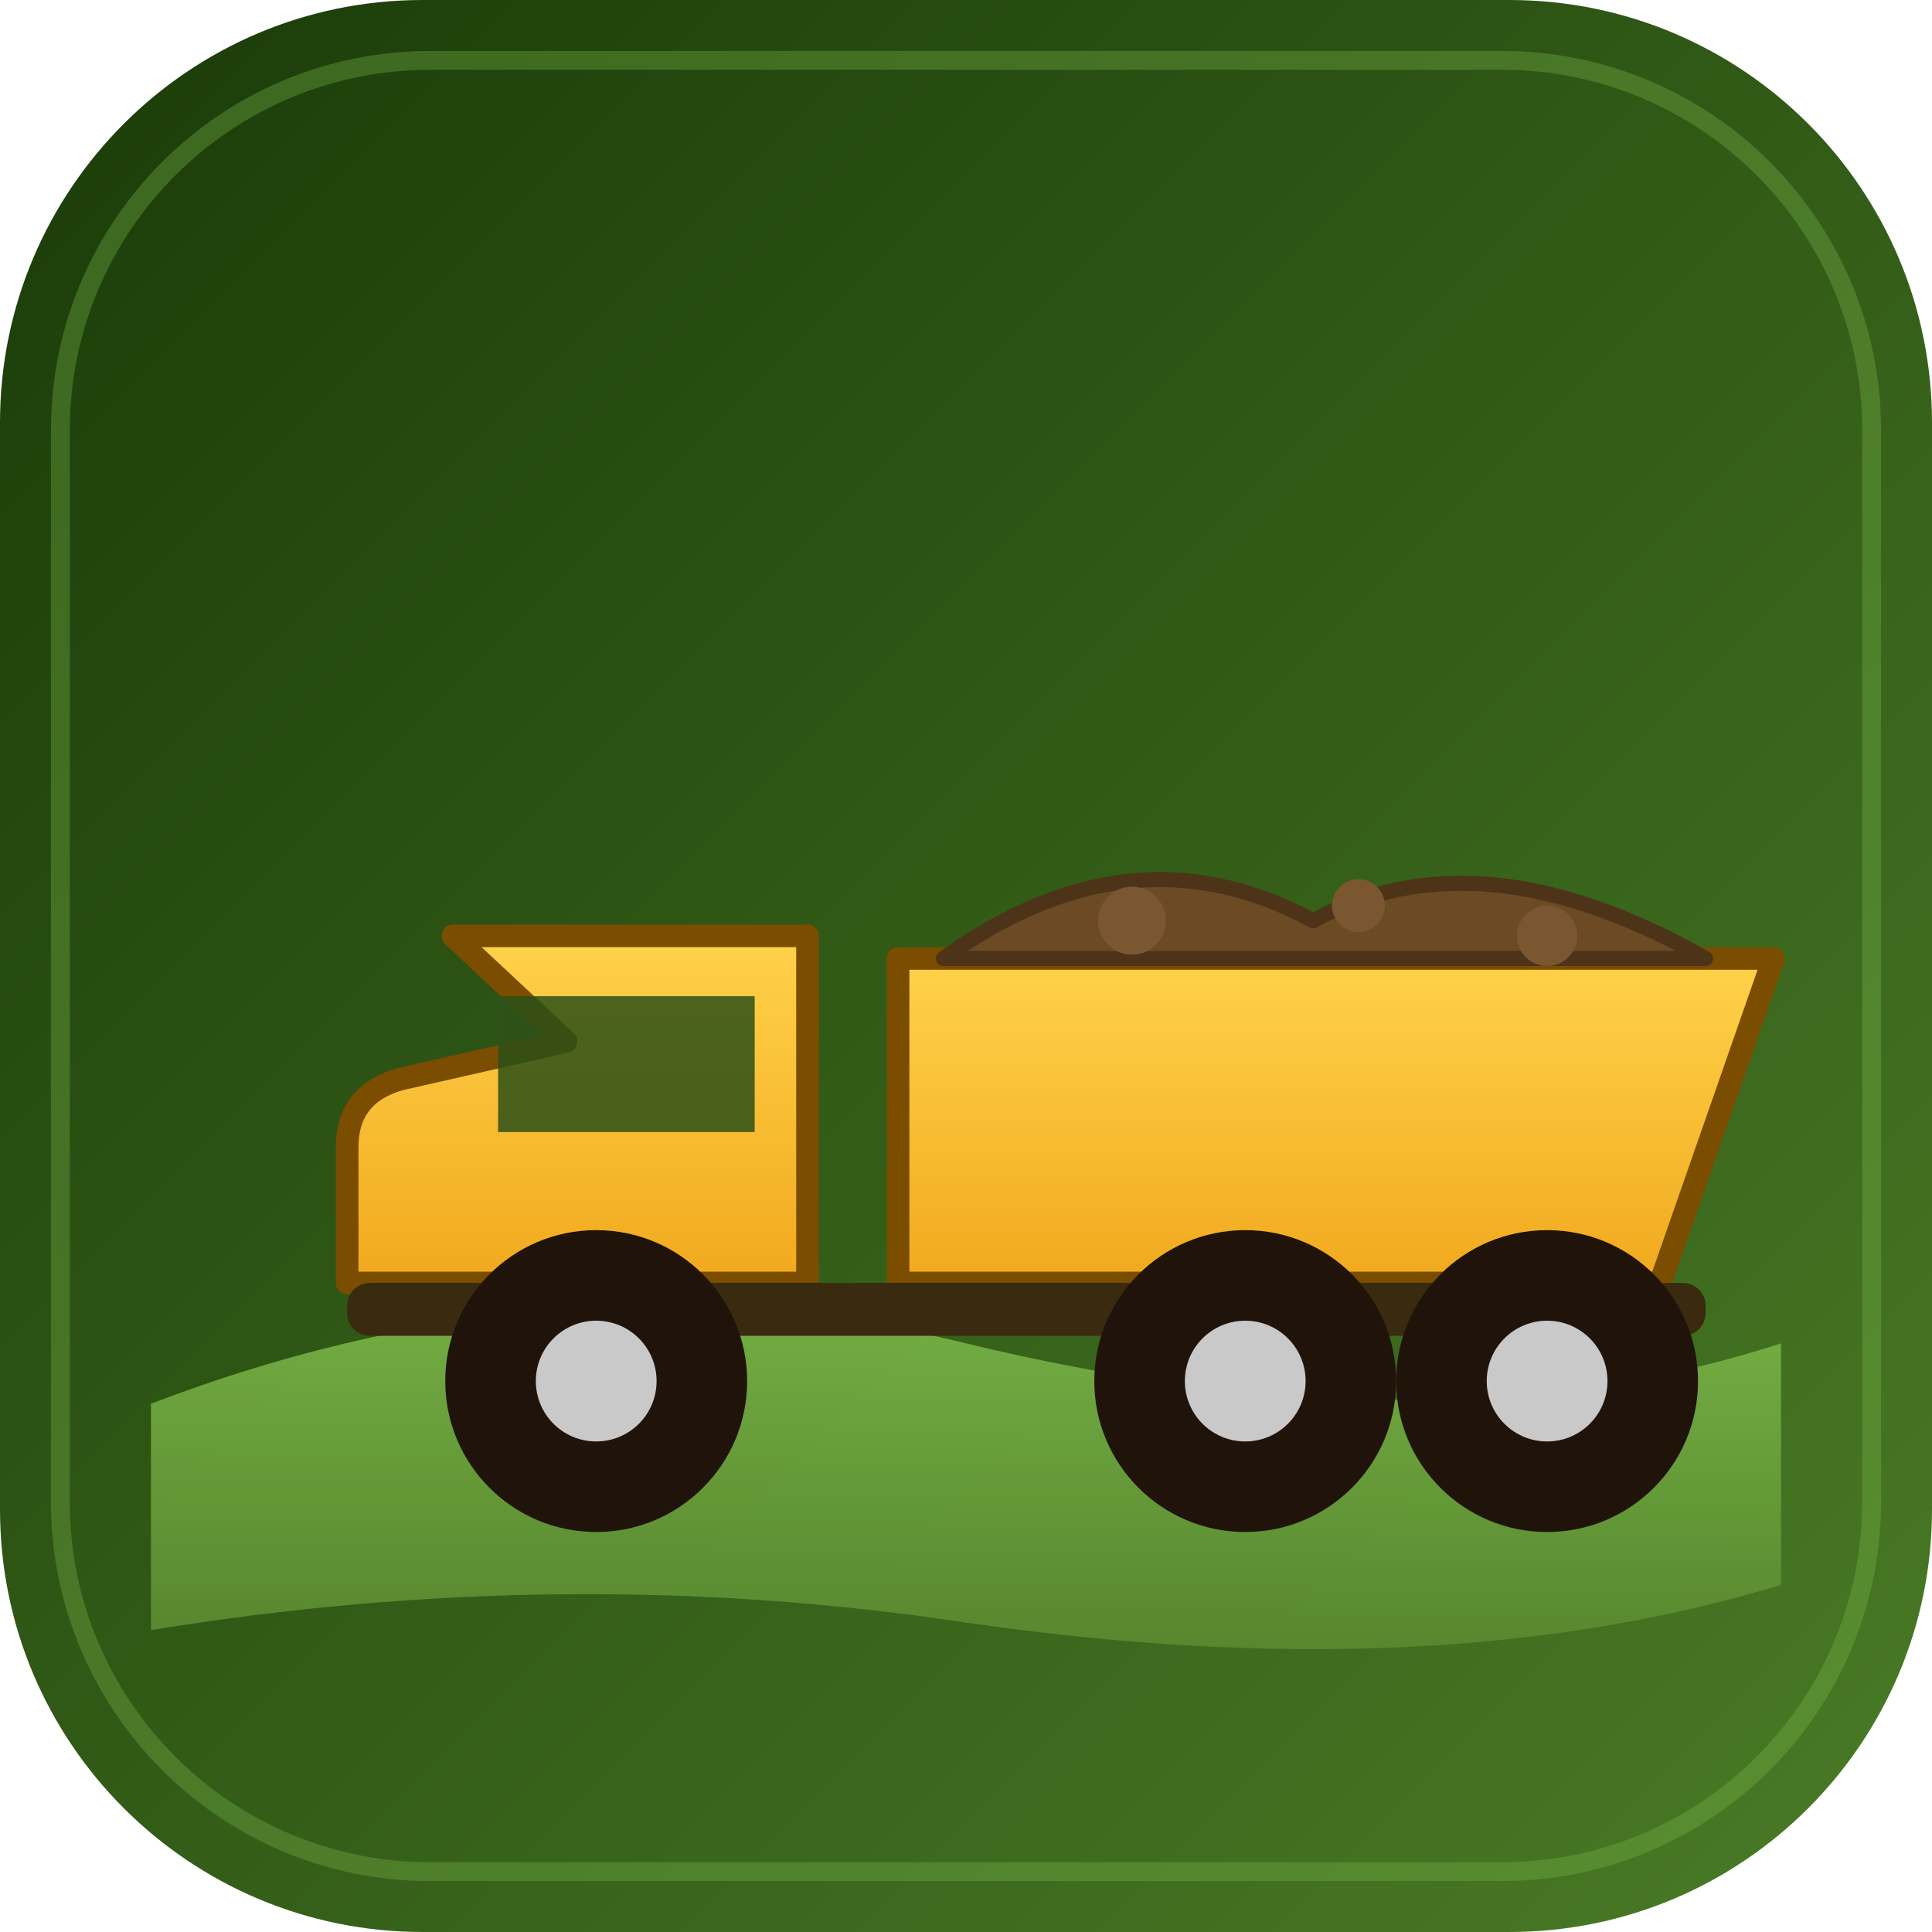
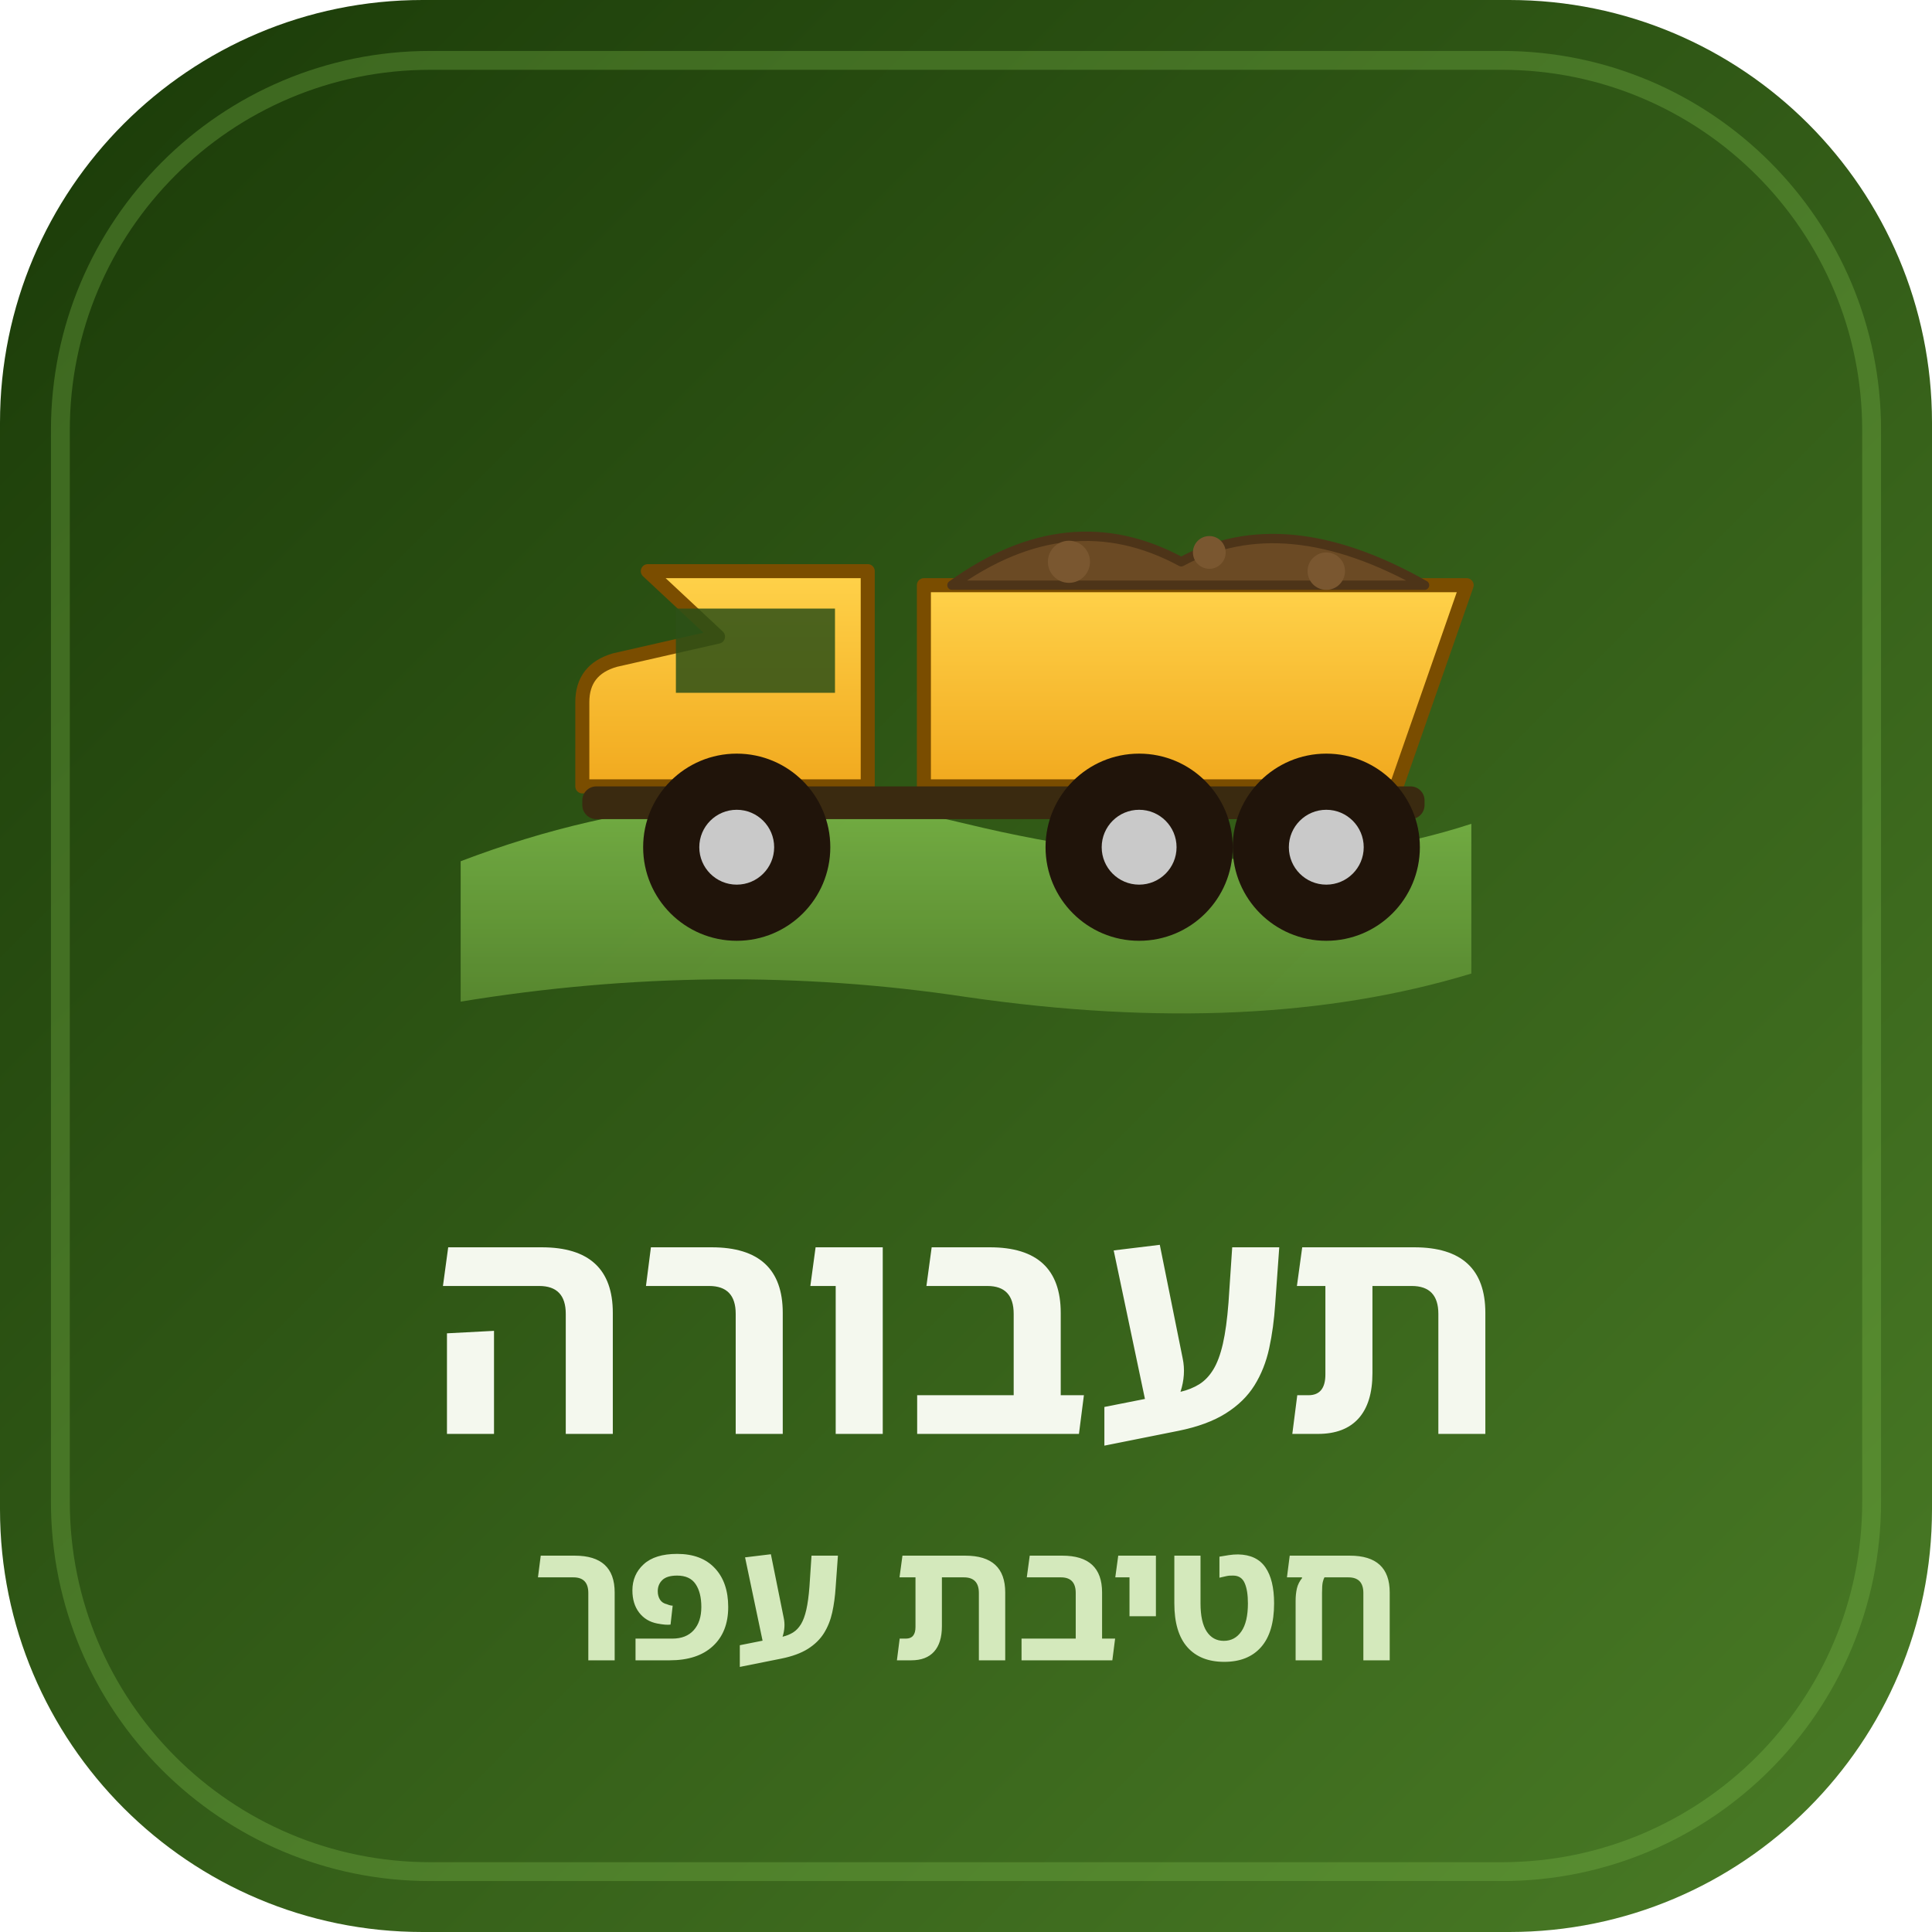
<svg xmlns="http://www.w3.org/2000/svg" width="512" height="512" viewBox="0 0 512 512">
  <defs>
    <linearGradient id="bg" x1="0" y1="0" x2="1" y2="1">
      <stop offset="0" stop-color="#1a3a08" />
      <stop offset="1" stop-color="#4a7c26" />
    </linearGradient>
    <linearGradient id="body" x1="0" y1="0" x2="0" y2="1">
      <stop offset="0" stop-color="#ffd24a" />
      <stop offset="1" stop-color="#f1a91e" />
    </linearGradient>
    <linearGradient id="ground" x1="0" y1="0" x2="0" y2="1">
      <stop offset="0" stop-color="#7ab648" />
      <stop offset="1" stop-color="#5a8a30" />
    </linearGradient>
  </defs>
  <rect width="512" height="512" rx="112" fill="url(#bg)" />
  <rect x="16" y="16" width="480" height="480" rx="98" fill="none" stroke="#7ab648" stroke-opacity="0.35" stroke-width="5" />
-   <path d="M40 372 Q150 330 256 356 Q380 386 472 356 L472 420 Q380 448 256 430 Q150 414 40 432 Z" fill="url(#ground)" opacity="0.9" />
-   <g transform="translate(0,4)">
-     <path d="M238 250 L470 250 L440 336 L238 336 Z" fill="url(#body)" stroke="#7a4d00" stroke-width="6" stroke-linejoin="round" />
-     <path d="M250 250 Q300 214 348 240 Q392 216 452 250 Z" fill="#6b4a24" stroke="#4d3418" stroke-width="4" stroke-linejoin="round" />
-     <circle cx="300" cy="240" r="9" fill="#7a5730" />
-     <circle cx="360" cy="236" r="7" fill="#7a5730" />
-     <circle cx="410" cy="244" r="8" fill="#7a5730" />
-     <path d="M120 244 L214 244 L214 336 L92 336 L92 300 Q92 286 106 282 L150 272 Z" fill="url(#body)" stroke="#7a4d00" stroke-width="6" stroke-linejoin="round" />
-     <path d="M132 260 L200 260 L200 296 L132 296 Z" fill="#2d5016" opacity="0.85" />
-     <rect x="92" y="336" width="360" height="14" rx="6" fill="#3a2a10" />
-     <g fill="#20140a">
-       <circle cx="158" cy="362" r="40" />
-       <circle cx="330" cy="362" r="40" />
-       <circle cx="410" cy="362" r="40" />
-     </g>
-     <g fill="#c9c9c9">
-       <circle cx="158" cy="362" r="16" />
-       <circle cx="330" cy="362" r="16" />
-       <circle cx="410" cy="362" r="16" />
+   <g transform="translate(256,196) scale(0.62) translate(-256,-320)">
+     <path d="M40 372 Q150 330 256 356 Q380 386 472 356 L472 420 Q380 448 256 430 Q150 414 40 432 Z" fill="url(#ground)" opacity="0.9" />
+     <g transform="translate(0,4)">
+       <path d="M238 250 L470 250 L440 336 L238 336 Z" fill="url(#body)" stroke="#7a4d00" stroke-width="6" stroke-linejoin="round" />
+       <path d="M250 250 Q300 214 348 240 Q392 216 452 250 Z" fill="#6b4a24" stroke="#4d3418" stroke-width="4" stroke-linejoin="round" />
+       <circle cx="300" cy="240" r="9" fill="#7a5730" />
+       <circle cx="360" cy="236" r="7" fill="#7a5730" />
+       <circle cx="410" cy="244" r="8" fill="#7a5730" />
+       <path d="M120 244 L214 244 L214 336 L92 336 L92 300 Q92 286 106 282 L150 272 Z" fill="url(#body)" stroke="#7a4d00" stroke-width="6" stroke-linejoin="round" />
+       <path d="M132 260 L200 260 L200 296 L132 296 Z" fill="#2d5016" opacity="0.85" />
+       <rect x="92" y="336" width="360" height="14" rx="6" fill="#3a2a10" />
+       <g fill="#20140a">
+         <circle cx="158" cy="362" r="40" />
+         <circle cx="330" cy="362" r="40" />
+         <circle cx="410" cy="362" r="40" />
+       </g>
+       <g fill="#c9c9c9">
+         <circle cx="158" cy="362" r="16" />
+         <circle cx="330" cy="362" r="16" />
+         <circle cx="410" cy="362" r="16" />
+       </g>
    </g>
  </g>
+   <text x="256" y="380" text-anchor="middle" direction="rtl" font-family="'Noto Sans Hebrew','Arial Hebrew',Arial,sans-serif" font-size="82" font-weight="800" fill="#f4f8ee" style="letter-spacing:1px">תעבורה</text>
+   <text x="256" y="440" text-anchor="middle" direction="rtl" font-family="'Noto Sans Hebrew','Arial Hebrew',Arial,sans-serif" font-size="46" font-weight="600" fill="#d4e9bc">חטיבת עפר</text>
</svg>
